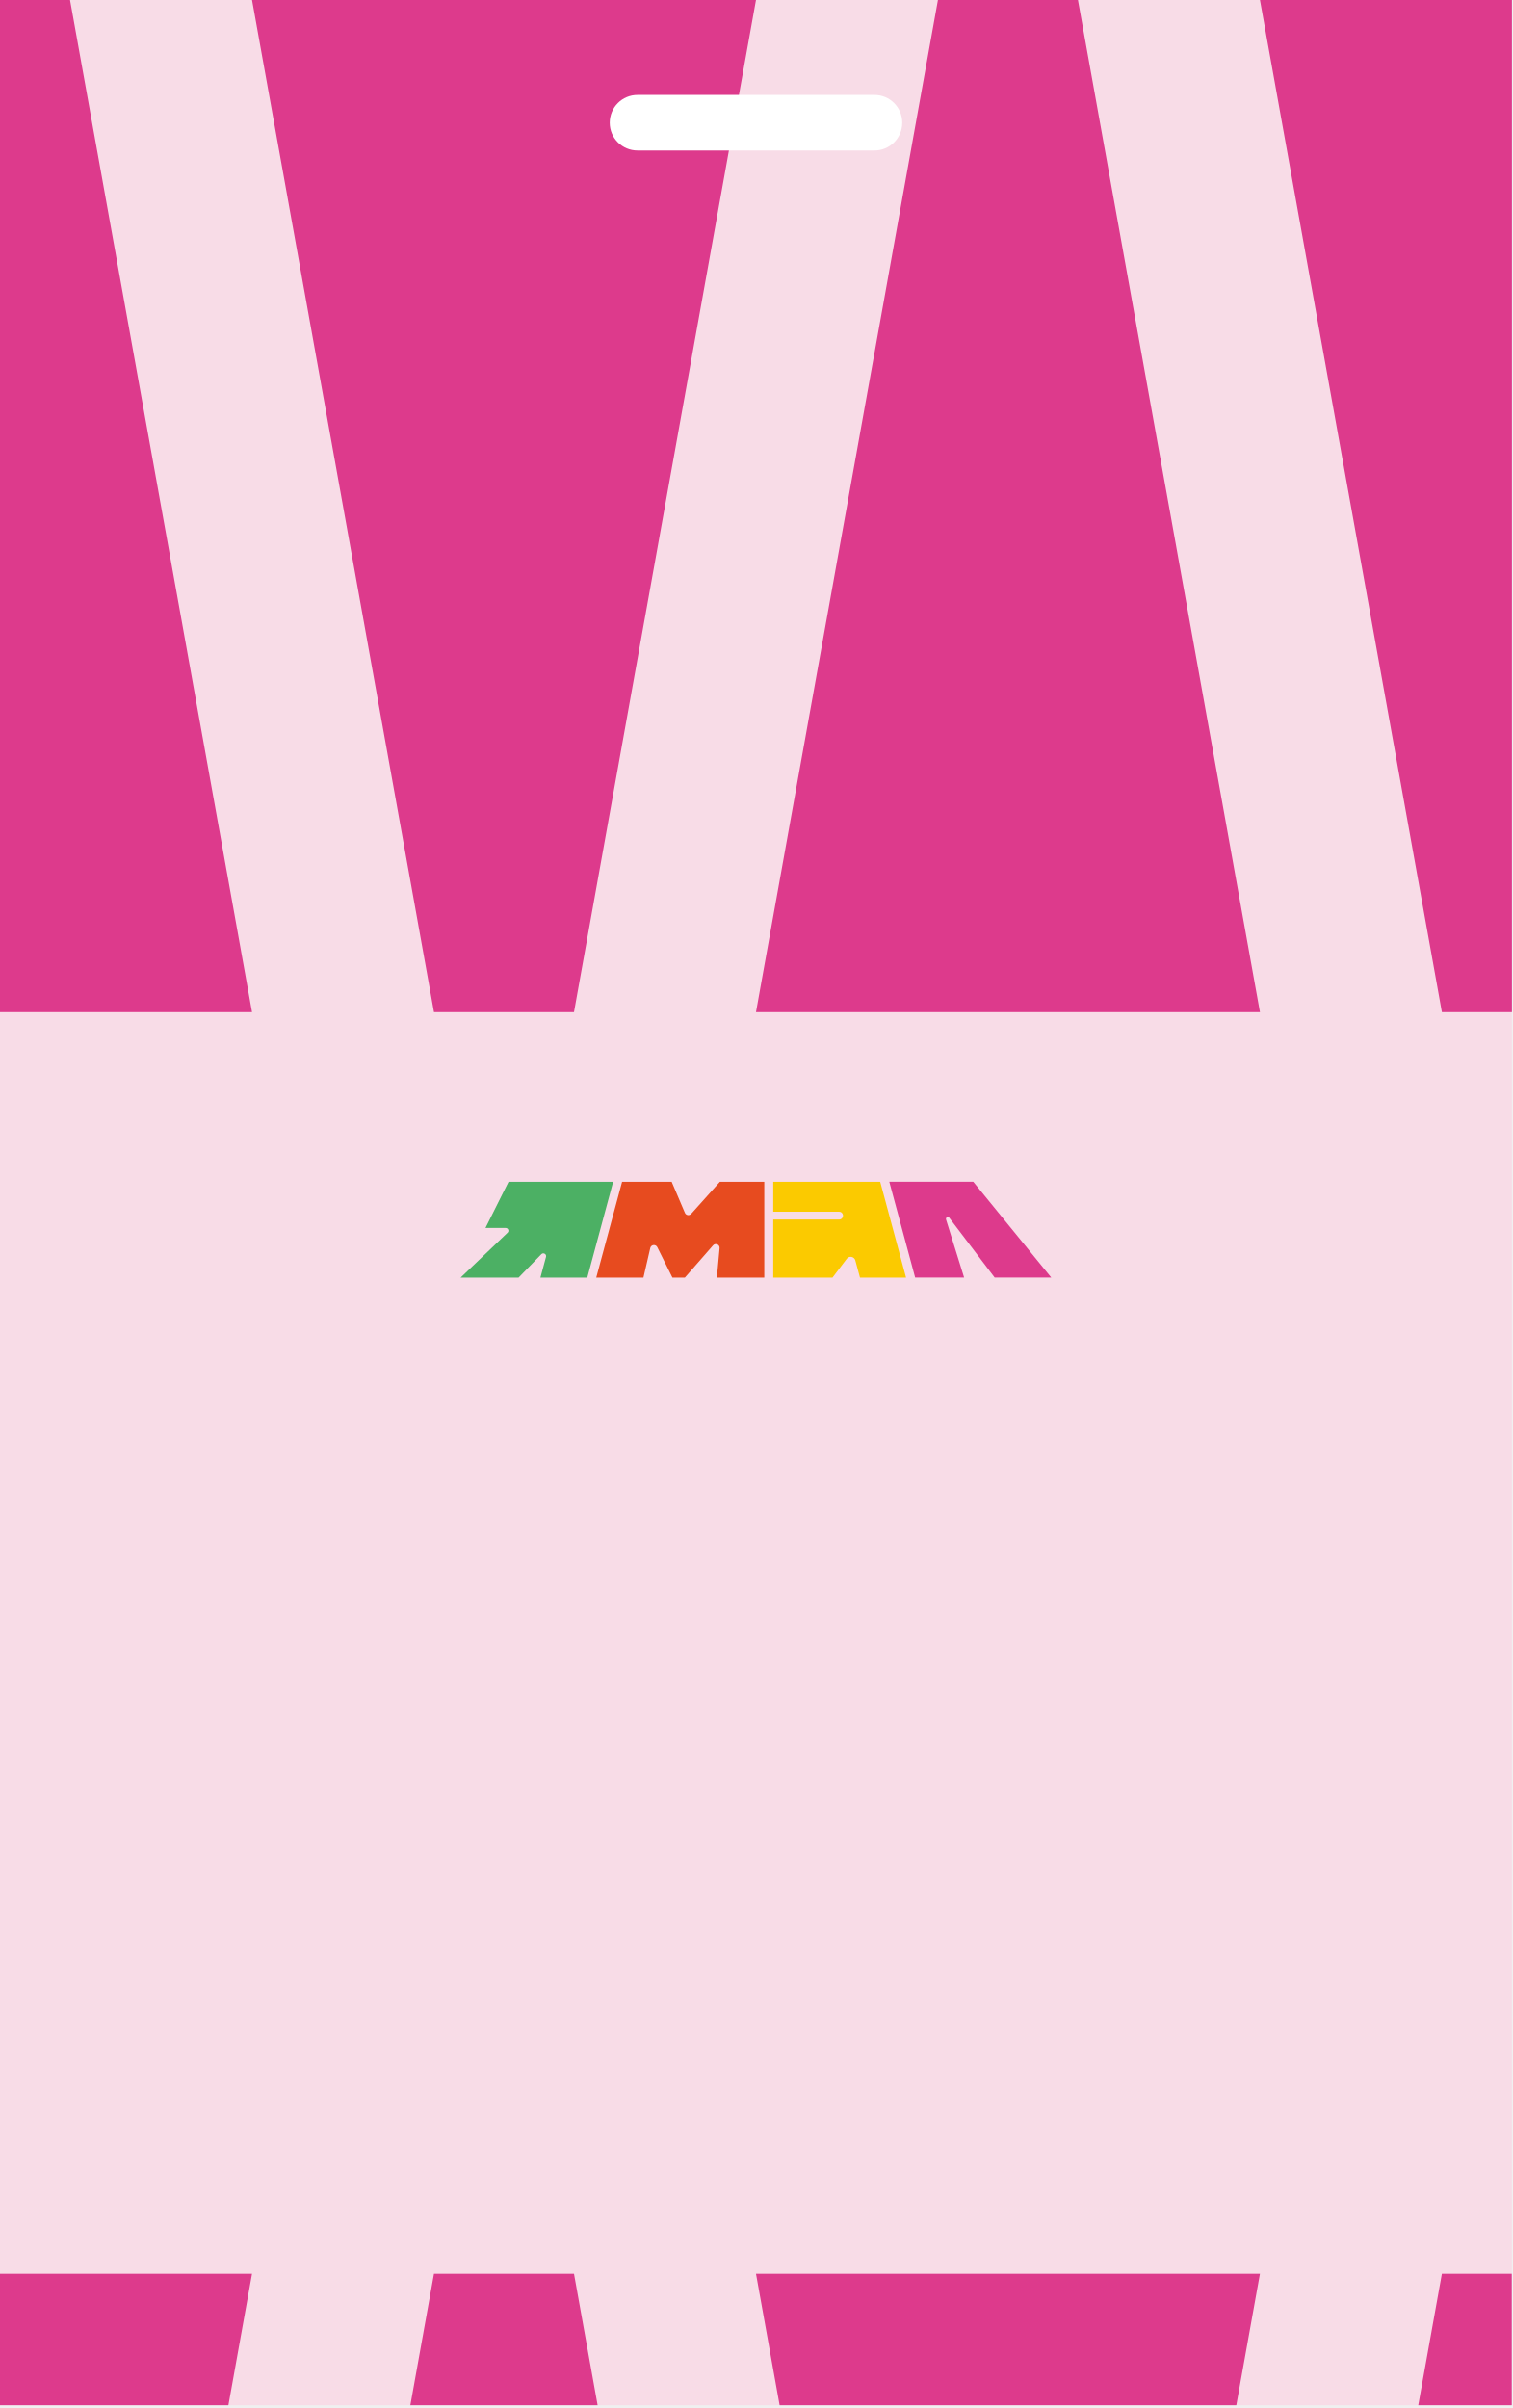
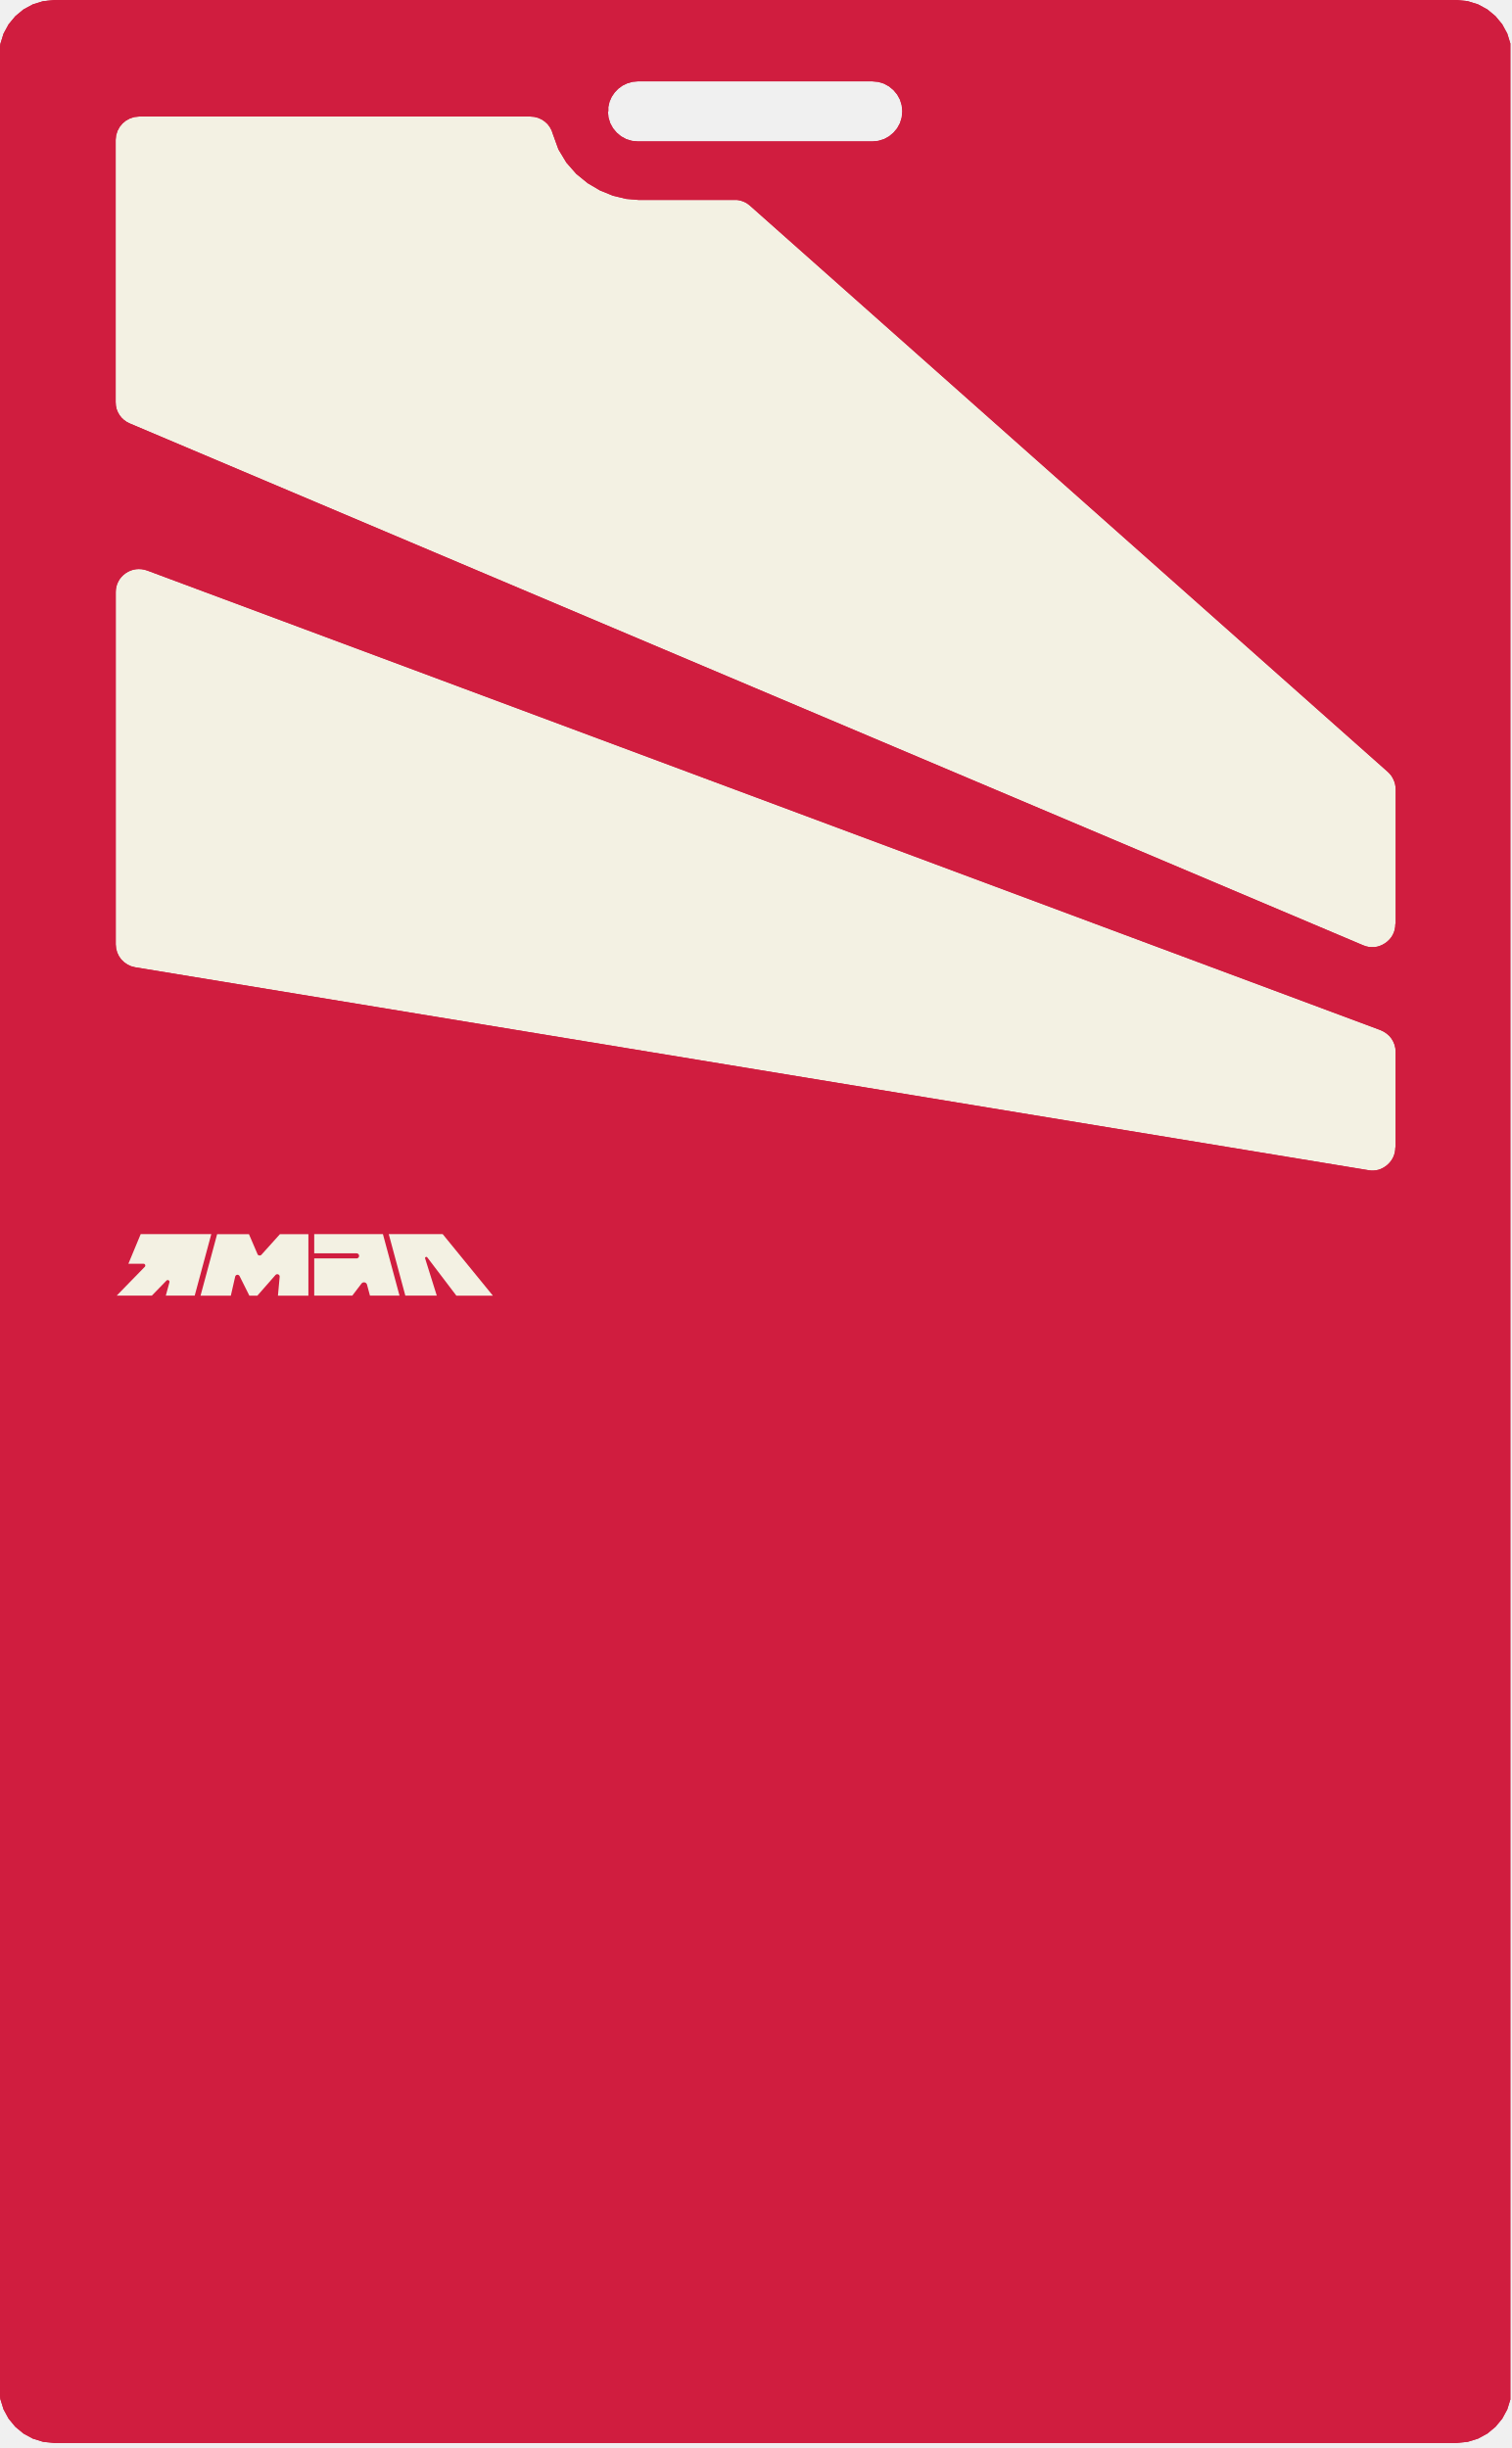
- <svg xmlns="http://www.w3.org/2000/svg" width="517" height="823" viewBox="0 0 517 823" fill="none">
-   <path d="M516.78 0H0V822.06H516.78V0Z" fill="#F8DCE7" />
-   <path d="M0 0V345.915H86.153L23.94 0H0Z" fill="#DD3A8C" />
-   <path d="M196.2 345.915H172.283H148.343L86.153 0H172.283H258.413L196.2 345.915Z" fill="#DD3A8C" />
-   <path d="M516.803 345.915V0H430.673L492.863 345.915H516.803Z" fill="#DD3A8C" />
-   <path d="M320.603 0H344.543H368.46L430.673 345.915H344.543H258.413L320.603 0Z" fill="#DD3A8C" />
-   <mask id="mask0_379_581" style="mask-type:luminance" maskUnits="userSpaceOnUse" x="0" y="732" width="517" height="91">
-     <path d="M516.78 732.218H0V822.06H516.78V732.218Z" fill="white" />
-   </mask>
-   <g mask="url(#mask0_379_581)">
-     <path d="M0 1123.04V777.128H86.153L23.94 1123.04H0Z" fill="#DD3A8C" />
-     <path d="M196.2 777.128H172.283H148.343L86.153 1123.04H172.283H258.413L196.2 777.128Z" fill="#DD3A8C" />
-     <path d="M516.803 777.128V1123.04H430.673L492.863 777.128H516.803Z" fill="#DD3A8C" />
-     <path d="M320.603 1123.04H344.543H368.46L430.673 777.128H344.543H258.413L320.603 1123.04Z" fill="#DD3A8C" />
+ <svg xmlns="http://www.w3.org/2000/svg" width="565" height="915" viewBox="0 0 565 915" fill="none">
+   <g clip-path="url(#clip0_680_23)">
+     <path d="M43.257 352.99L43.411 354.555L43.809 356.028L44.454 357.408L45.313 358.605L46.386 359.648L47.614 360.537L48.994 361.182L50.528 361.55L511.446 437.388L512.428 437.511H513.349L514.269 437.418L515.159 437.234L516.048 436.928L516.846 436.529L517.674 436.038L518.441 435.455L519.147 434.78L519.76 434.075L520.282 433.308L520.711 432.51L521.049 431.651L521.294 430.761L521.448 429.81L521.509 428.828L521.57 428.859V393.149L521.478 391.799L521.172 390.511L520.681 389.314L520.037 388.21L519.208 387.197L518.227 386.338L517.122 385.602L515.895 385.019L54.977 213.249L53.934 212.942L52.891 212.758L51.847 212.696L50.866 212.758L49.853 212.942L48.871 213.249L47.92 213.678L47 214.23L46.141 214.905L45.405 215.641L44.761 216.439L44.239 217.329L43.809 218.249L43.472 219.231L43.319 220.274L43.257 221.348V352.99Z" fill="#F3F1E3" />
+     <path d="M224.354 71.175L219.722 68.444L215.457 64.978L211.745 60.744L208.769 55.805L206.714 50.129L206.223 48.718L205.548 47.46L204.689 46.325L203.646 45.374L202.48 44.607L201.192 44.024L199.781 43.656L198.277 43.533H51.97L50.221 43.717L48.595 44.239L47.123 45.036L45.834 46.11L44.761 47.399L43.963 48.871L43.411 50.497L43.257 52.246V150.326L43.349 151.645L43.626 152.903L44.086 154.038L44.669 155.143L45.435 156.124L46.386 156.983L47.43 157.72L48.565 158.303L509.483 353.328L510.526 353.696L511.569 353.941L512.612 354.003H513.655L514.698 353.849L515.711 353.512L516.693 353.082L517.644 352.53L518.533 351.855L519.3 351.15L519.975 350.321L520.527 349.432L520.957 348.48L521.264 347.468L521.448 346.394L521.509 345.29L521.693 345.413V295.007L521.632 294.056L521.448 293.136L521.233 292.246L520.896 291.418L520.497 290.62L520.006 289.853L519.423 289.148L518.748 288.473L280.435 76.912L279.791 76.359L279.147 75.93L278.472 75.531L277.766 75.224L277.03 74.979L276.263 74.826L275.465 74.703H238.743L234.049 74.304L229.202 73.138L224.354 71.175Z" fill="#F3F1E3" />
+     <path d="M521.509 345.29L521.447 346.394L521.263 347.468L520.956 348.48L520.527 349.432L519.975 350.321L519.3 351.15L518.533 351.886L517.643 352.561L516.692 353.113L515.71 353.543L514.698 353.849L513.655 354.003H512.612L511.569 353.941L510.526 353.696L509.483 353.328L48.564 158.303L47.398 157.72L46.355 156.983L45.435 156.124L44.668 155.143L44.054 154.069L43.594 152.903L43.318 151.645L43.226 150.326V52.277L43.41 50.528L43.932 48.902L44.729 47.429L45.803 46.141L47.092 45.067L48.564 44.27L50.19 43.748L51.939 43.564H198.246L199.719 43.687L201.13 44.055L202.418 44.638L203.584 45.405L204.627 46.356L205.486 47.491L206.161 48.749L206.652 50.16L208.708 55.835L211.683 60.775L215.396 65.008L219.66 68.475L224.292 71.206L229.14 73.169L233.987 74.335L238.681 74.734H275.403L276.201 74.856L276.968 75.04L277.704 75.286L278.41 75.593L279.085 75.961L279.729 76.421L280.373 76.942L518.686 288.503L519.361 289.178L519.944 289.884L520.435 290.651L520.834 291.449L521.171 292.277L521.417 293.167L521.57 294.087L521.631 295.038V345.443L521.447 345.351M521.509 428.828L521.447 429.81L521.294 430.761L521.048 431.651L520.711 432.51L520.281 433.307L519.76 434.074L519.146 434.78L518.441 435.455L517.674 436.038L516.876 436.529L516.048 436.927L515.189 437.234L514.299 437.418L513.379 437.51H512.428L511.446 437.388L50.528 361.55L48.994 361.151L47.613 360.507L46.386 359.648L45.312 358.604L44.453 357.377L43.809 356.027L43.41 354.555L43.257 352.99V221.348L43.318 220.274L43.502 219.231L43.809 218.249L44.239 217.329L44.76 216.439L45.404 215.641L46.141 214.905L47 214.23L47.92 213.678L48.871 213.248L49.853 212.942L50.865 212.757L51.877 212.696L52.921 212.757L53.964 212.942L55.007 213.248L515.925 385.019L517.152 385.602L518.257 386.338L519.238 387.197L520.067 388.21L520.711 389.314L521.202 390.51L521.509 391.799L521.601 393.149V428.859H521.509M227.36 41.662V40.005L227.82 38.011L228.618 36.201L229.723 34.575L231.072 33.164L232.668 31.998L234.447 31.139L236.38 30.587L238.435 30.403H325.993L328.263 30.617L330.38 31.262L332.282 32.305L333.938 33.685L335.319 35.342L336.362 37.244L337.006 39.361L337.221 41.631L337.006 43.901L336.362 46.018L335.319 47.92L333.938 49.577L332.282 50.958L330.38 52.001L328.263 52.645L325.993 52.86H238.435L236.165 52.645L234.048 52.001L232.146 50.958L230.49 49.577L229.109 47.92L228.066 46.018L227.422 43.901L227.207 41.631H227.36M564.551 16.444L563.354 12.578L561.452 9.081L558.937 6.044L555.9 3.528L552.402 1.626L548.537 0.43L544.395 0H20.278L16.137 0.43L12.271 1.626L8.774 3.528L5.737 6.044L3.221 9.081L1.319 12.578L0.122 16.444L-0.307 20.585V892.538L0.122 896.68L1.319 900.545L3.221 904.043L5.737 907.08L8.774 909.596L12.271 911.498L16.137 912.694L20.278 913.124H544.395L548.537 912.694L552.402 911.498L555.9 909.596L558.937 907.08L561.452 904.043L563.354 900.545L564.551 896.68L564.98 892.538V20.585L564.551 16.444Z" fill="#D01D3F" />
+     <path d="M521.509 345.29L521.447 346.394L521.263 347.468L520.956 348.48L520.527 349.432L519.975 350.321L519.3 351.15L518.533 351.886L517.643 352.561L516.692 353.113L515.71 353.543L514.698 353.849L513.655 354.003H512.612L511.569 353.941L510.526 353.696L509.483 353.328L48.564 158.303L47.398 157.72L46.355 156.983L45.435 156.124L44.668 155.143L44.054 154.069L43.594 152.903L43.318 151.645L43.226 150.326V52.277L43.41 50.528L43.932 48.902L44.729 47.429L45.803 46.141L47.092 45.067L48.564 44.27L50.19 43.748L51.939 43.564H198.246L199.719 43.687L201.13 44.055L202.418 44.638L203.584 45.405L204.627 46.356L205.486 47.491L206.161 48.749L206.652 50.16L208.708 55.835L211.683 60.775L215.396 65.008L219.66 68.475L224.292 71.206L229.14 73.169L233.987 74.335L238.681 74.734H275.403L276.201 74.856L276.968 75.04L277.704 75.286L278.41 75.593L279.085 75.961L279.729 76.421L280.373 76.942L518.686 288.503L519.361 289.178L519.944 289.884L520.435 290.651L520.834 291.449L521.171 292.277L521.417 293.167L521.57 294.087L521.631 295.038V345.443L521.447 345.351M521.509 428.828L521.447 429.81L521.294 430.761L521.048 431.651L520.711 432.51L520.281 433.307L519.76 434.074L519.146 434.78L518.441 435.455L517.674 436.038L516.876 436.529L516.048 436.927L515.189 437.234L514.299 437.418L513.379 437.51H512.428L511.446 437.388L50.528 361.55L48.994 361.151L47.613 360.507L46.386 359.648L45.312 358.604L44.453 357.377L43.809 356.027L43.41 354.555L43.257 352.99V221.348L43.318 220.274L43.502 219.231L43.809 218.249L44.239 217.329L44.76 216.439L45.404 215.641L46.141 214.905L47 214.23L47.92 213.678L48.871 213.248L49.853 212.942L50.865 212.757L51.877 212.696L52.921 212.757L53.964 212.942L55.007 213.248L515.925 385.019L517.152 385.602L518.257 386.338L519.238 387.197L520.067 388.21L520.711 389.314L521.202 390.51L521.509 391.799L521.601 393.149V428.859H521.509M227.36 41.662V40.005L227.82 38.011L228.618 36.201L229.723 34.575L231.072 33.164L232.668 31.998L234.447 31.139L236.38 30.587L238.435 30.403H325.993L328.263 30.617L330.38 31.262L332.282 32.305L333.938 33.685L335.319 35.342L336.362 37.244L337.006 39.361L337.221 41.631L337.006 43.901L336.362 46.018L335.319 47.92L333.938 49.577L332.282 50.958L330.38 52.001L328.263 52.645L325.993 52.86H238.435L236.165 52.645L234.048 52.001L232.146 50.958L230.49 49.577L229.109 47.92L228.066 46.018L227.422 43.901L227.207 41.631H227.36M564.551 16.444L563.354 12.578L561.452 9.081L558.937 6.044L555.9 3.528L552.402 1.626L548.537 0.43L544.395 0H20.278L16.137 0.43L12.271 1.626L8.774 3.528L5.737 6.044L3.221 9.081L1.319 12.578L0.122 16.444L-0.307 20.585V892.538L0.122 896.68L1.319 900.545L3.221 904.043L5.737 907.08L8.774 909.596L12.271 911.498L16.137 912.694L20.278 913.124H544.395L548.537 912.694L552.402 911.498L555.9 909.596L558.937 907.08L561.452 904.043L563.354 900.545L564.551 896.68L564.98 892.538V20.585L564.551 16.444Z" fill="#D01D3F" />
+     <path d="M52.584 461.286L47.982 472.361H53.658C54.241 472.361 54.548 473.067 54.118 473.496L43.626 484.265H56.757L62.217 478.65C62.708 478.159 63.506 478.65 63.322 479.295L61.972 484.265H72.771L78.968 461.286H52.553H52.584Z" fill="#F3F1E3" />
+     <path d="M117.439 461.286V468.465H133.27C133.699 468.465 134.067 468.741 134.19 469.171C134.343 469.753 133.914 470.367 133.27 470.367H117.439V484.265H131.674L135.11 479.755C135.693 478.988 136.921 479.233 137.166 480.154L138.27 484.265H149.315L143.118 461.286H117.439Z" fill="#F3F1E3" />
+     <path d="M184.197 484.265L165.452 461.286H145.296L151.493 484.265H163.243L158.887 470.367C158.733 469.876 159.377 469.569 159.684 469.968L170.575 484.295H184.166L184.197 484.265Z" fill="#F3F1E3" />
+     <path d="M96.24 468.74L93.05 461.316H81.146L74.949 484.294H86.27L87.896 477.177C88.08 476.349 89.184 476.226 89.552 476.993L93.203 484.294H96.179L102.959 476.563C103.542 475.919 104.616 476.379 104.524 477.238L103.879 484.294H115.261V461.316H104.616L97.713 468.986C97.283 469.476 96.486 469.354 96.21 468.74H96.24Z" fill="#F3F1E3" />
  </g>
-   <path d="M298.912 32.445H217.912C212.669 32.445 208.417 36.696 208.417 41.94C208.417 47.184 212.669 51.435 217.912 51.435H298.912C304.156 51.435 308.407 47.184 308.407 41.94C308.407 36.696 304.156 32.445 298.912 32.445Z" fill="white" />
-   <path d="M173.835 403.897L165.937 419.692H172.845C173.678 419.692 174.105 420.704 173.52 421.289L157.433 436.679H177.255L185.04 428.669C185.715 427.972 186.885 428.624 186.638 429.569L184.725 436.679H200.745L209.587 403.897H173.835Z" fill="#4CB064" />
-   <path d="M264.308 403.897V414.134H286.83C287.438 414.134 287.955 414.539 288.113 415.124C288.338 415.979 287.708 416.812 286.83 416.812H264.308V436.679H284.558L289.44 430.222C290.272 429.119 292.005 429.457 292.365 430.784L293.962 436.679H309.712L300.87 403.897H264.33H264.308Z" fill="#FBCA00" />
-   <path d="M324.495 416.227L339.998 436.657H359.348L332.663 403.875H303.975L312.818 436.657H329.558L323.37 416.79C323.168 416.115 324.068 415.642 324.495 416.205V416.227Z" fill="#DD3A8C" />
-   <path d="M236.228 414.877C235.62 415.574 234.473 415.394 234.113 414.517L229.59 403.897H212.648L203.805 436.679H219.938L222.278 426.532C222.548 425.362 224.123 425.182 224.663 426.239L229.86 436.679H234.09L243.743 425.632C244.553 424.709 246.083 425.362 245.97 426.599L245.048 436.679H261.248V403.897H246.083L236.273 414.854L236.228 414.877Z" fill="#E74B1F" />
+   <defs>
+     <clipPath id="clip0_680_23">
+       <rect width="564.49" height="914.228" fill="white" />
+     </clipPath>
+   </defs>
</svg>
